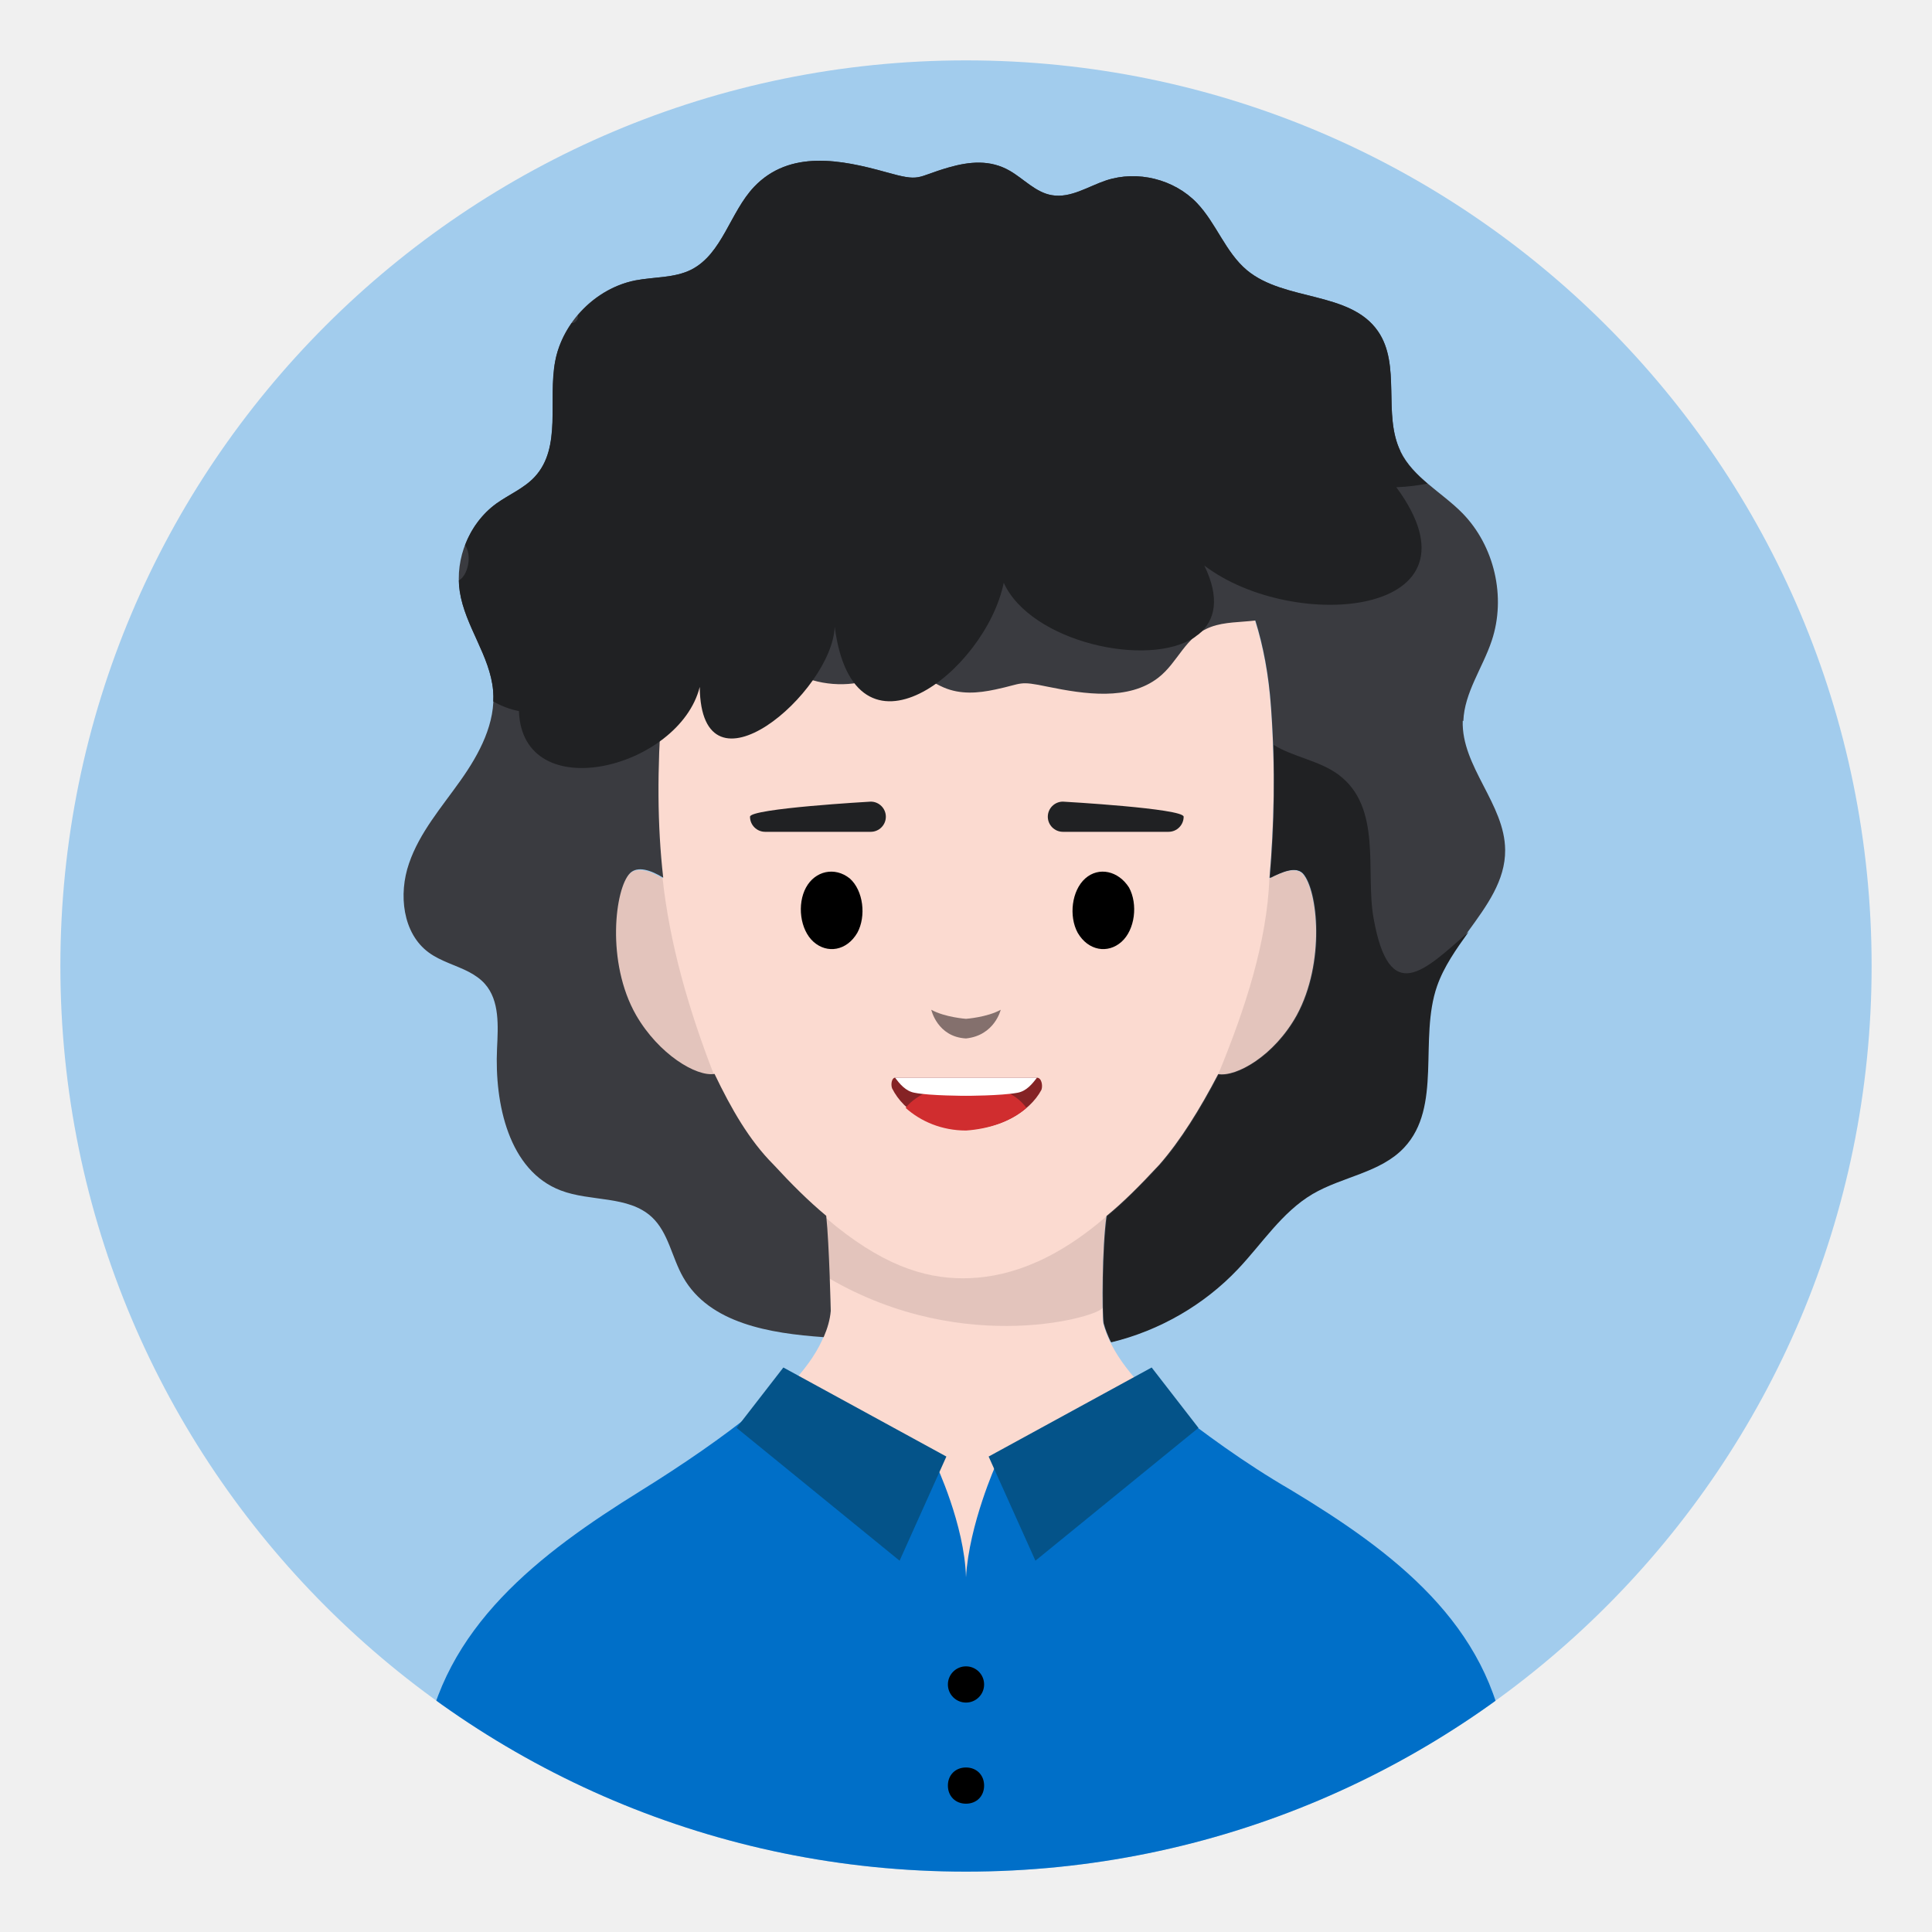
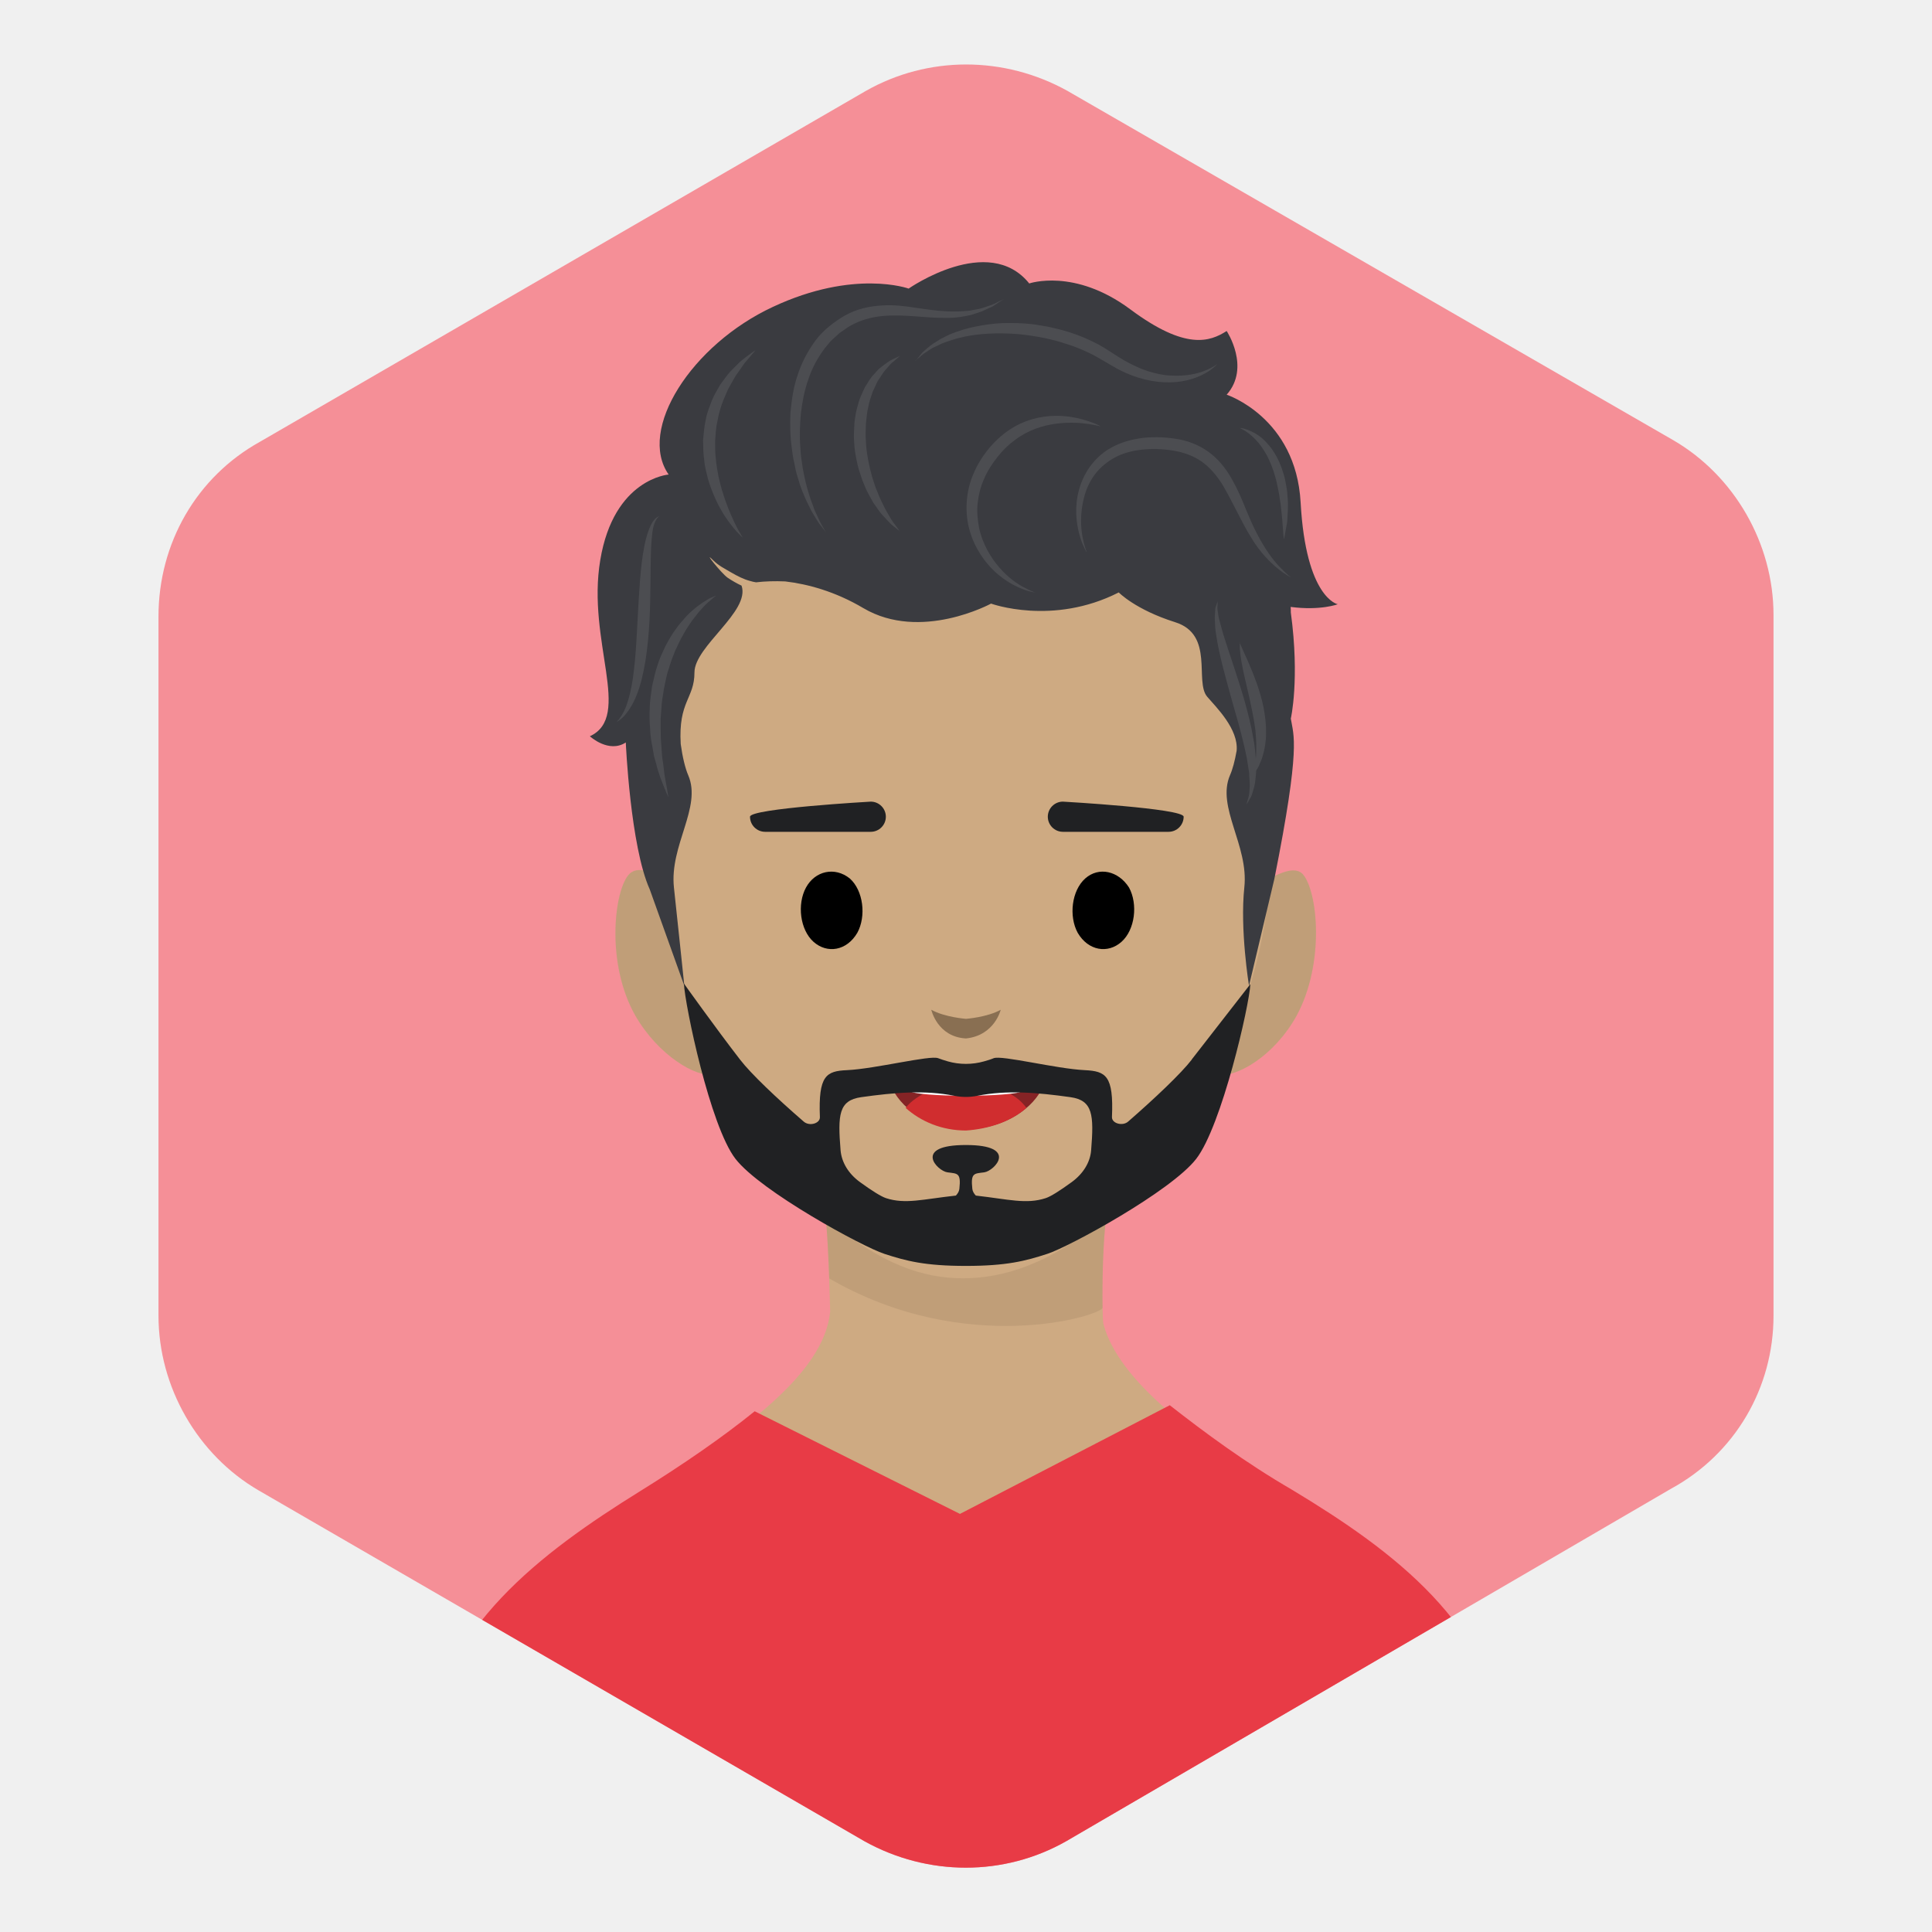
<svg xmlns="http://www.w3.org/2000/svg" viewBox="0 0 128 128">
  <defs />
-   <circle fill="#a2cced" cx="64" cy="64" r="60" />
-   <mask id="mask-5346e3ab-0565-4c3d-9800-b513af8c4ced">
-     <path fill="white" d="M0,0V64H4c0,33.14,26.86,60,60,60s60-26.86,60-60h4V0H0Z" />
+   <path fill="#f58f97" d="M117.5,87.16V40.75c0-4.76-2.61-9.24-6.63-11.58L70.72,6.02c-4.2-2.33-9.24-2.33-13.35,0L17.22,29.27c-4.2,2.33-6.72,6.72-6.72,11.58v46.31c0,4.76,2.61,9.24,6.63,11.58l40.15,23.25c4.2,2.33,9.24,2.33,13.35,0l40.05-23.34c4.29-2.33,6.82-6.72,6.82-11.48Z" />
+   <mask id="mask-d2ab15c5-7962-46a9-846d-e5f83ba82a27">
+     <path fill="white" d="M0,0V64H10.5v23.16c0,4.76,2.61,9.24,6.63,11.58l40.15,23.25c4.2,2.33,9.24,2.33,13.35,0l40.05-23.34c4.29-2.33,6.82-6.72,6.82-11.48v-23.16h10.5V0H0Z" />
  </mask>
-   <g mask="url(#mask-5346e3ab-0565-4c3d-9800-b513af8c4ced)">
+   <g mask="url(#mask-d2ab15c5-7962-46a9-846d-e5f83ba82a27)">
    <g>
-       <path fill="#fbdad0" d="M99.6,116.1c-1.1-8.1-7.5-12.9-14.2-17-6.2-3.8-11.3-7.6-12.3-11.4-.1-.7-.1-5,.2-7.1,1.1-.9,2.2-2,3.5-3.4,1.4-1.6,2.7-3.7,3.9-6,1.2,.2,3.7-1.2,5.2-3.9,1.9-3.5,1.4-8.3,.4-9.4-.5-.5-1.4-.1-2.2,.3,.3-3.5,.4-7.2,.1-11.3-1-14.3-11.3-18.2-20.2-18.2s-19,3.9-20.2,18.2c-.3,4.1-.3,7.8,.1,11.3-.8-.5-1.7-.8-2.2-.3-1,1-1.6,5.9,.4,9.4,1.5,2.6,4,4.1,5.2,3.9,1.1,2.3,2.3,4.4,3.9,6,1.2,1.3,2.3,2.4,3.5,3.4,.2,1.9,.3,6.3,.3,6.3-.4,4.1-5.8,8-12.4,12.1s-13,8.9-14.2,17c-1.1,8.1-1.4,12-1.4,12H101c0,.1-.2-3.8-1.4-11.9Z" />
-       <path fill="#84706d" d="M64,67.5s-1.4-.1-2.3-.6c0,0,.4,1.8,2.3,1.9,1.9-.2,2.3-1.9,2.3-1.9-.9,.5-2.3,.6-2.3,.6Z" />
-       <path fill="#84706d" opacity="0.2" d="M43.9,58.2c-.8-.5-1.7-.8-2.2-.3-1,1-1.6,5.9,.4,9.4,1.5,2.6,4,4.1,5.2,3.9-1.69-4.35-2.93-8.68-3.4-13Z" />
-       <path fill="#84706d" opacity="0.2" d="M84.1,58.2c-.16,4.14-1.55,8.52-3.4,13,1.2,.2,3.7-1.2,5.2-3.9,1.9-3.5,1.4-8.3,.4-9.4-.5-.5-1.4-.1-2.2,.3Z" />
-       <path fill="#84706d" opacity="0.2" d="M73.05,86.64c-.03-1.59,.02-4.45,.25-6.05-3.7,3.2-6.9,4.1-9.5,4.1s-5.44-.89-9.09-4.01c0,0,0,0,0,0,.1,1.02,.18,2.68,.23,4.02,9.07,5.28,18.12,2.44,18.11,1.93Z" />
+       <path fill="#ceaa82" d="M99.6,116.1c-1.1-8.1-7.5-12.9-14.2-17-6.2-3.8-11.3-7.6-12.3-11.4-.1-.7-.1-5,.2-7.1,1.1-.9,2.2-2,3.5-3.4,1.4-1.6,2.7-3.7,3.9-6,1.2,.2,3.7-1.2,5.2-3.9,1.9-3.5,1.4-8.3,.4-9.4-.5-.5-1.4-.1-2.2,.3,.3-3.5,.4-7.2,.1-11.3-1-14.3-11.3-18.2-20.2-18.2s-19,3.9-20.2,18.2c-.3,4.1-.3,7.8,.1,11.3-.8-.5-1.7-.8-2.2-.3-1,1-1.6,5.9,.4,9.4,1.5,2.6,4,4.1,5.2,3.9,1.1,2.3,2.3,4.4,3.9,6,1.2,1.3,2.3,2.4,3.5,3.4,.2,1.9,.3,6.3,.3,6.3-.4,4.1-5.8,8-12.4,12.1s-13,8.9-14.2,17c-1.1,8.1-1.4,12-1.4,12H101c0,.1-.2-3.8-1.4-11.9Z" />
+       <path fill="#896f52" d="M64,67.5s-1.4-.1-2.3-.6c0,0,.4,1.8,2.3,1.9,1.9-.2,2.3-1.9,2.3-1.9-.9,.5-2.3,.6-2.3,.6Z" />
+       <path fill="#896f52" opacity="0.2" d="M43.9,58.2c-.8-.5-1.7-.8-2.2-.3-1,1-1.6,5.9,.4,9.4,1.5,2.6,4,4.1,5.2,3.9-1.69-4.35-2.93-8.68-3.4-13Z" />
+       <path fill="#896f52" opacity="0.2" d="M84.1,58.2c-.16,4.14-1.55,8.52-3.4,13,1.2,.2,3.7-1.2,5.2-3.9,1.9-3.5,1.4-8.3,.4-9.4-.5-.5-1.4-.1-2.2,.3Z" />
+       <path fill="#896f52" opacity="0.2" d="M73.05,86.64c-.03-1.59,.02-4.45,.25-6.05-3.7,3.2-6.9,4.1-9.5,4.1s-5.44-.89-9.09-4.01c0,0,0,0,0,0,.1,1.02,.18,2.68,.23,4.02,9.07,5.28,18.12,2.44,18.11,1.93Z" />
    </g>
-     <g>
-       <path fill="#006fc8" d="M99.8,115.8c-1.1-8.2-7.5-13-14.3-17.1-3.1-1.8-5.8-3.8-8.1-5.6-4.6,0-7.7,1.8-9.7,4-.8-.1-1.7-.1-1.7-.1,0,0-1.8,4-2,7.5-.1-3.5-2-7.5-2-7.5,0,0-1,0-1.9,.1-2-1.9-5.1-3.4-10.1-3.6-2.1,1.7-4.7,3.5-7.6,5.3-6.6,4.1-13.1,9-14.3,17.1-1.1,8.2-1.4,12.1-1.4,12.1H101.3c-.1-.1-.3-4-1.5-12.2Z" />
-       <circle cx="64" cy="111.6" r="1.2" />
-       <path d="M64,117.1c-.7,0-1.2,.5-1.2,1.2s.5,1.2,1.2,1.2,1.2-.5,1.2-1.2-.5-1.2-1.2-1.2Z" />
-       <polygon fill="#045389" points="51.9 90.6 48.8 94.6 59.6 103.4 62.7 96.5 51.9 90.6" />
-       <polygon fill="#045389" points="76.3 90.6 79.4 94.6 68.6 103.4 65.5 96.5 76.3 90.6" />
-     </g>
+     <path fill="#e83b46" d="M99.9,115.8c-1.1-8.2-7.5-13-14.3-17.1-3.1-1.8-5.8-3.8-8.1-5.6l-13.9,7.2-13.6-6.8c-2.1,1.7-4.7,3.5-7.6,5.3-6.6,4.1-13.1,9-14.3,17.1-1.1,8.2-1.4,12.1-1.4,12.1H101.3c0-.1-.2-4-1.4-12.2Z" />
    <g>
      <path d="M56.3,58.2c0.9,0.8,1.1,2.5,0.5,3.6c-0.7,1.2-2,1.4-2.9,0.6c-0.9-0.8-1.1-2.5-0.5-3.6C54,57.7,55.3,57.4,56.3,58.2z" />
      <path d="M71.9,58.2c-0.9,0.8-1.1,2.5-0.5,3.6c0.7,1.2,2,1.4,2.9,0.6c0.9-0.8,1.1-2.5,0.5-3.6C74.1,57.7,72.8,57.4,71.9,58.2z" />
    </g>
    <g>
      <path fill="#202123" d="M57.69,55.11h-7c-.55,0-1-.45-1-1h0c0-.55,8-1,8-1,.55,0,1,.45,1,1h0c0,.55-.45,1-1,1Z" />
      <path fill="#202123" d="M70.42,55.11h7c.55,0,1-.45,1-1h0c0-.55-8-1-8-1-.55,0-1,.45-1,1h0c0,.55,.45,1,1,1Z" />
    </g>
    <g>
      <path fill="#852325" d="M68.7,71.4h-9.4c-0.2,0-0.3,0.4-0.2,0.7c0.8,1.6,2.7,2.7,5,2.7c2.1,0,4.1-1.1,4.9-2.6C69.1,71.9,69,71.4,68.7,71.4z" />
      <path fill="#D02D2F" d="M68,73.4c-0.7-1-2.2-1.6-4-1.6c-1.7,0-3.3,0.7-4,1.6c1,0.9,2.4,1.5,4,1.5C65.5,74.8,67,74.3,68,73.4z" />
      <path fill="white" d="M68.7,71.4h-9.4c0.3,0.4,0.7,0.9,1.3,1c1,0.2,3.4,0.2,3.4,0.2l0,0l0,0c0,0,2.3,0,3.4-0.2C68,72.3,68.4,71.8,68.7,71.4z" />
    </g>
    <g>
-       <path fill="#3a3b40" d="M96.95,47.77c.07-1.89,1.28-3.52,1.88-5.32,.97-2.89,.18-6.29-1.95-8.46-1.36-1.38-3.24-2.34-4.09-4.08-1.2-2.46,.06-5.72-1.5-7.97-1.85-2.67-6.18-1.96-8.68-4.04-1.42-1.19-2.03-3.11-3.31-4.45-1.51-1.58-3.94-2.18-6.01-1.5-1.2,.4-2.36,1.2-3.61,.98-1.06-.18-1.84-1.07-2.77-1.61-1.31-.76-2.69-.62-4.08-.22-2.21,.64-1.77,.97-4.15,.3-2.92-.81-6.35-1.51-8.72,.98-1.6,1.69-2.1,4.44-4.17,5.49-1.13,.56-2.47,.47-3.71,.71-2.61,.52-4.8,2.73-5.29,5.34-.49,2.6,.45,5.71-1.35,7.66-.71,.77-1.72,1.18-2.57,1.79-1.78,1.3-2.74,3.63-2.41,5.8,.35,2.3,2.01,4.26,2.21,6.57,.19,2.15-.91,4.21-2.16,5.97-1.25,1.77-2.71,3.44-3.41,5.49-.71,2.04-.43,4.64,1.31,5.91,.79,.58,1.81,.84,2.67,1.29,.39,.21,.75,.45,1.05,.79,.98,1.11,.87,2.79,.8,4.27-.17,3.68,.78,8.1,4.22,9.41,1.98,.76,4.47,.32,6.03,1.76,1.11,1.03,1.33,2.68,2.08,3.99,1.74,3.07,5.76,3.72,9.31,3.97,.25-.58,.42-1.15,.47-1.74,0,0-.1-4.4-.3-6.3-1.2-1-2.3-2.1-3.5-3.4-1.6-1.6-2.8-3.7-3.9-6-1.2,.2-3.7-1.3-5.2-3.9-2-3.5-1.4-8.4-.4-9.4,.5-.5,1.4-.2,2.2,.3-.4-3.5-.4-7.2-.1-11.3,.21-2.48,.69-4.63,1.38-6.52,1.46,.29,3.03,.48,4.16,1.17,1.19,.73,1.7,1.91,2.77,2.74,1.26,.97,3.31,1.34,5.04,.92,1.01-.25,1.98-.74,3.02-.6,.89,.11,1.54,.66,2.32,.99,1.1,.47,2.26,.38,3.42,.13,1.86-.39,1.48-.6,3.48-.18,2.45,.5,5.33,.93,7.31-.6,1.34-1.04,1.76-2.73,3.5-3.37,.89-.33,1.94-.3,2.93-.42,.53,1.7,.89,3.6,1.04,5.75,.3,4.1,.2,7.8-.1,11.3,.8-.4,1.7-.8,2.2-.3,1,1.1,1.5,5.9-.4,9.4-1.5,2.7-4,4.1-5.2,3.9-1.2,2.3-2.5,4.4-3.9,6-1.3,1.4-2.4,2.5-3.5,3.4-.3,2.1-.3,6.4-.2,7.1,.11,.42,.28,.83,.48,1.25,3.18-.77,6.14-2.47,8.39-4.85,1.61-1.7,2.91-3.77,4.94-4.97,1.97-1.16,4.51-1.41,6.07-3.08,2.54-2.71,.96-7.2,2.18-10.7,.45-1.29,1.27-2.45,2.09-3.59,1.24-1.71,2.48-3.38,2.46-5.41-.02-3.04-2.91-5.53-2.81-8.56Z" />
-       <path fill="#202123" d="M92.79,29.91c-1.2-2.46,.06-5.72-1.5-7.97-1.85-2.67-6.18-1.96-8.68-4.04-1.42-1.19-2.03-3.11-3.31-4.45-1.51-1.58-3.94-2.18-6.01-1.5-1.2,.4-2.36,1.2-3.61,.98-1.06-.18-1.84-1.07-2.77-1.61-1.31-.76-2.69-.62-4.08-.22-2.21,.64-1.77,.97-4.15,.3-2.92-.81-6.35-1.51-8.72,.98-1.6,1.69-2.1,4.44-4.17,5.49-1.13,.56-2.47,.47-3.71,.71-1.49,.3-2.83,1.16-3.81,2.32,.1,.2-.17,.53-.4,.51-.53,.76-.92,1.61-1.09,2.52-.49,2.6,.45,5.71-1.35,7.66-.71,.77-1.72,1.18-2.57,1.79-.93,.68-1.64,1.65-2.05,2.74,.49,.68,.18,2.03-.41,2.33,0,.25,.02,.49,.06,.74,.35,2.3,2.01,4.26,2.21,6.57,.02,.24,.02,.47,.01,.71,.54,.31,1.11,.53,1.7,.64,.23,6.43,10.63,3.8,11.98-1.6,.08,7.83,8.78,.35,8.94-3.99,1.29,9.81,10,2.96,11.2-2.91,1.78,3.92,9.56,5.68,12.66,3.6,.09-.08,.19-.14,.28-.21,1.07-.9,1.4-2.37,.35-4.53,5.96,4.53,19.01,3.35,12.72-5.19,.78-.03,1.46-.12,2.06-.24-.73-.62-1.39-1.28-1.8-2.13Z" />
-       <path fill="#202123" d="M84.15,58.17c.8-.4,1.7-.8,2.2-.3,1,1.1,1.5,5.9-.4,9.4-.94,1.7-2.29,2.88-3.45,3.48-.69,.36-1.31,.51-1.76,.45-1.2,2.29-2.49,4.38-3.89,5.98-1.3,1.4-2.4,2.5-3.5,3.4-.3,2.1-.3,6.4-.2,7.1,.11,.42,.28,.83,.48,1.25,3.18-.77,6.14-2.47,8.39-4.85,1.61-1.7,2.91-3.77,4.94-4.97,1.97-1.16,4.51-1.41,6.07-3.08,2.54-2.71,.96-7.2,2.18-10.7,.45-1.29,1.27-2.45,2.09-3.59-2.94,2.58-5.25,4.98-6.3-.92-.55-3.08,.6-7.34-2.34-9.51-1.25-.92-3.02-1.17-4.28-1.96,.11,3.13,.01,6.04-.23,8.82Z" />
+       <path fill="#3a3b40" d="M88.62,40.03s-2.1-.4-2.45-6.74c-.31-5.64-4.9-7.14-4.9-7.14,1.6-1.81,0-4.22,0-4.22-1.1,.7-2.7,1.31-6.39-1.44-3.7-2.75-6.69-1.71-6.69-1.71-2.7-3.36-7.99,.34-7.99,.34,0,0-3.6-1.31-8.99,1.21-5.4,2.51-8.99,8.14-6.91,11.11,0,0-3.63,.26-4.53,5.66-.91,5.4,2.16,10.36-.69,11.68,0,0,1.25,1.15,2.38,.41,0,0,0,0,0,0,0,0,.3,6.88,1.59,9.74l2.29,6.39s-.39-3.74-.69-6.52c-.3-2.79,1.86-5.31,.95-7.43-.2-.46-.38-1.2-.5-2.07-.17-2.85,.91-3.01,.91-4.75s3.71-4.04,3.12-5.75c-.3-.14-.62-.32-.93-.53-.43-.31-1.7-1.91-.94-1.14,.39,.38,.74,.53,1.17,.79,.43,.25,.85,.46,1.23,.56,.16,.05,.3,.08,.43,.1,.6-.07,1.24-.09,1.93-.06,1.47,.17,3.31,.66,5.18,1.77,3.8,2.24,8.46-.3,8.46-.3,0,0,4.08,1.49,8.46-.74,0,0,1.1,1.14,3.73,1.97,2.63,.82,1.27,3.93,2.13,4.94,.62,.72,2.08,2.15,1.95,3.58-.12,.68-.27,1.24-.44,1.62-.91,2.12,1.25,4.65,.95,7.43-.3,2.79,.31,6.52,.31,6.52l1.68-7.08c1.77-8.88,1.27-9.48,1.09-10.62,0,0,.6-2.6,0-7.03,0-.12,0-.25-.01-.37,1.98,.26,3.13-.18,3.13-.18Z" />
+       <path fill="#4c4d51" d="M49.19,35.61s-.16-.15-.42-.43c-.24-.29-.61-.72-.94-1.3-.34-.57-.66-1.29-.91-2.09-.09-.41-.23-.83-.26-1.28-.07-.44-.07-.9-.08-1.35,.05-.45,.07-.91,.18-1.35,.07-.45,.25-.85,.39-1.25,.16-.39,.38-.75,.57-1.08,.23-.31,.44-.61,.66-.86,.23-.24,.45-.45,.64-.64,.2-.18,.4-.31,.54-.43,.31-.23,.49-.35,.49-.35,0,0-.14,.18-.38,.46-.12,.15-.28,.31-.43,.52-.15,.22-.31,.46-.5,.72-.17,.27-.32,.58-.5,.88-.14,.33-.3,.67-.43,1.04-.12,.37-.23,.75-.29,1.15-.1,.39-.1,.81-.14,1.22,0,.41-.01,.83,.05,1.23,.03,.41,.11,.8,.18,1.19,.1,.38,.17,.75,.3,1.1,.1,.35,.23,.67,.34,.97,.24,.59,.47,1.08,.65,1.41,.19,.33,.3,.52,.3,.52Z" />
+       <path fill="#4c4d51" d="M60.66,23.91s.05-.07,.15-.19c.11-.11,.22-.32,.46-.51,.12-.1,.24-.21,.38-.32,.15-.11,.31-.21,.49-.32,.17-.12,.38-.21,.59-.32,.21-.11,.44-.2,.69-.28,.49-.18,1.03-.31,1.62-.41,.58-.1,1.21-.17,1.85-.16,.64,0,1.31,.03,1.98,.15,.34,.05,.67,.11,1.01,.2,.34,.07,.67,.17,1,.27,.66,.21,1.3,.49,1.91,.81,.61,.34,1.13,.72,1.66,1.03,.51,.29,1.05,.55,1.57,.72,.53,.17,1.04,.28,1.53,.3,.97,.06,1.79-.11,2.32-.34,.54-.22,.8-.44,.8-.44,0,0-.06,.06-.17,.17-.12,.1-.3,.26-.56,.41-.51,.3-1.34,.64-2.4,.65-1.05,.03-2.27-.24-3.45-.86-.56-.31-1.12-.66-1.67-.96-.57-.29-1.17-.54-1.79-.73-.31-.1-.62-.2-.94-.27-.31-.08-.63-.15-.95-.2-.63-.11-1.26-.19-1.87-.21-1.22-.05-2.38,.04-3.32,.29-.24,.05-.46,.13-.67,.2-.21,.07-.42,.13-.6,.23-.18,.09-.36,.16-.51,.24-.15,.09-.28,.18-.4,.26-.25,.14-.41,.33-.54,.42-.12,.1-.19,.16-.19,.16Z" />
+       <path fill="#4c4d51" d="M59.63,35.21s-.17-.13-.45-.36c-.14-.11-.3-.27-.47-.46-.18-.19-.39-.41-.56-.67-.09-.13-.19-.27-.29-.41-.08-.15-.17-.31-.26-.47-.19-.32-.33-.68-.48-1.06-.13-.38-.27-.78-.35-1.2-.09-.42-.16-.84-.18-1.28-.04-.43,0-.87,.02-1.3,.05-.43,.12-.85,.25-1.24,.09-.4,.29-.76,.44-1.1,.21-.32,.37-.64,.61-.87,.11-.12,.21-.24,.31-.34,.11-.1,.23-.18,.33-.26,.21-.16,.39-.29,.56-.37,.33-.16,.52-.24,.52-.24,0,0-.16,.14-.43,.37-.15,.1-.29,.27-.45,.46-.17,.17-.32,.41-.48,.66-.18,.23-.28,.55-.44,.85-.1,.33-.24,.65-.3,1.02-.09,.36-.12,.74-.16,1.13-.01,.39-.04,.79,0,1.18,.01,.4,.07,.79,.14,1.18,.07,.39,.16,.76,.26,1.13,.12,.35,.21,.71,.36,1.03,.12,.32,.26,.62,.4,.89,.13,.28,.27,.51,.4,.73,.12,.22,.24,.4,.36,.54,.22,.29,.33,.47,.33,.47Z" />
+       <path fill="#4c4d51" d="M68.65,39.27s-.07-.01-.21-.04c-.14-.03-.35-.07-.6-.17-.5-.18-1.21-.53-1.91-1.17-.69-.64-1.36-1.58-1.69-2.75-.33-1.16-.27-2.54,.25-3.74,.25-.6,.59-1.15,.99-1.64,.38-.47,.87-.93,1.36-1.26,1.01-.69,2.16-.95,3.1-.95,.95-.01,1.71,.2,2.22,.37,.51,.17,.77,.33,.77,.33,0,0-.3-.08-.82-.16-.52-.08-1.27-.13-2.14-.02-.86,.11-1.85,.42-2.7,1.06-.44,.32-.81,.67-1.18,1.14-.35,.44-.67,.93-.89,1.45-.23,.52-.37,1.07-.43,1.63-.06,.56,0,1.11,.1,1.64,.23,1.05,.77,1.96,1.35,2.62,.58,.67,1.21,1.1,1.67,1.33,.46,.25,.76,.34,.76,.34Z" />
+       <path fill="#4c4d51" d="M54.75,35.31s-.06-.08-.18-.24c-.11-.16-.31-.36-.49-.68-.09-.16-.2-.33-.31-.52-.1-.2-.2-.41-.32-.64-.21-.46-.44-1-.6-1.61-.1-.3-.17-.62-.23-.96-.08-.33-.13-.68-.17-1.04-.1-.72-.12-1.49-.08-2.29,.08-.79,.18-1.62,.46-2.43,.25-.81,.66-1.6,1.17-2.3,.5-.7,1.27-1.28,1.95-1.68,.79-.45,1.63-.63,2.44-.68,.81-.06,1.57,.04,2.27,.15,.7,.1,1.36,.2,1.96,.23,.6,.04,1.15,.01,1.64-.04,.24-.05,.47-.09,.67-.13,.21-.05,.39-.13,.56-.18,.34-.1,.58-.25,.76-.33,.18-.08,.27-.13,.27-.13,0,0-.09,.06-.25,.16-.17,.09-.38,.3-.72,.43-.17,.07-.35,.17-.55,.25-.21,.07-.44,.14-.68,.22-.5,.11-1.08,.21-1.71,.19-1.26,.02-2.71-.26-4.17-.12-.72,.07-1.46,.28-2.08,.63-.16,.08-.33,.22-.5,.33l-.25,.17s-.13,.12-.19,.18c-.14,.13-.29,.25-.42,.39l-.37,.45c-.46,.62-.84,1.31-1.08,2.06-.26,.73-.4,1.5-.49,2.24-.06,.75-.1,1.48-.04,2.17,.02,.35,.04,.69,.1,1.01,.04,.33,.09,.64,.16,.94,.12,.6,.28,1.14,.44,1.61,.09,.23,.17,.45,.24,.66,.09,.2,.17,.37,.25,.54,.14,.33,.3,.57,.39,.74,.1,.17,.15,.26,.15,.26Z" />
+       <path fill="#4c4d51" d="M43.69,34.19s-.04,.04-.12,.11c-.07,.08-.14,.2-.21,.38-.14,.35-.18,.91-.22,1.56-.06,1.32-.02,3.1-.11,4.9-.1,1.79-.33,3.61-.85,4.91-.25,.65-.59,1.13-.86,1.42-.28,.29-.51,.37-.49,.38,0,0,.04-.04,.11-.12,.08-.07,.16-.2,.26-.36,.21-.32,.4-.83,.55-1.47,.3-1.27,.4-3.04,.49-4.81,.1-1.77,.18-3.57,.45-4.91,.13-.67,.32-1.22,.53-1.57,.22-.37,.48-.41,.46-.42Z" />
+       <path fill="#4c4d51" d="M47.42,39.48s-.19,.14-.49,.41c-.15,.13-.32,.3-.5,.51-.19,.2-.37,.46-.58,.72-.19,.28-.4,.58-.58,.92-.2,.33-.36,.7-.54,1.08-.16,.39-.31,.79-.43,1.21-.15,.41-.21,.86-.31,1.29-.06,.44-.16,.88-.17,1.32-.02,.22-.03,.44-.05,.65,0,.22,0,.43,0,.64,0,.42,.01,.83,.05,1.22,.02,.39,.05,.76,.11,1.1,.05,.34,.07,.66,.12,.93,.05,.28,.1,.52,.13,.71,.07,.4,.1,.63,.1,.63,0,0-.1-.21-.25-.59-.15-.38-.39-.92-.55-1.6-.05-.17-.1-.35-.15-.53-.03-.19-.07-.38-.1-.58-.08-.4-.15-.82-.16-1.27-.04-.44-.05-.9-.02-1.37,0-.47,.1-.94,.15-1.42,.12-.46,.2-.94,.36-1.38,.13-.45,.34-.87,.53-1.28,.21-.39,.42-.77,.67-1.1,.23-.34,.49-.62,.73-.89,.5-.51,.98-.85,1.34-1.06,.17-.12,.32-.16,.42-.21,.1-.04,.15-.07,.15-.07Z" />
+       <path fill="#4c4d51" d="M71.97,36.56s-.04-.08-.12-.24c-.07-.16-.19-.39-.28-.71-.19-.63-.39-1.59-.18-2.74,.11-.57,.32-1.19,.69-1.76,.37-.57,.9-1.11,1.56-1.46,.66-.37,1.41-.56,2.18-.65,.76-.07,1.55-.03,2.31,.11,.79,.15,1.54,.49,2.16,1,.62,.51,1.07,1.15,1.41,1.79,.35,.63,.61,1.26,.85,1.86,.25,.59,.48,1.14,.74,1.62,.5,.97,1.04,1.72,1.49,2.18,.45,.46,.74,.7,.74,.7,0,0-.08-.05-.23-.14-.15-.09-.37-.23-.62-.44-.51-.41-1.2-1.09-1.78-2.07-.6-.96-1.14-2.18-1.81-3.35-.34-.58-.76-1.12-1.28-1.54-.52-.42-1.16-.68-1.82-.82-.7-.14-1.4-.18-2.1-.13-.68,.05-1.35,.2-1.92,.49-.57,.29-1.06,.69-1.42,1.17-.36,.48-.59,1.02-.72,1.53-.27,1.04-.22,1.98-.1,2.61,.06,.32,.12,.56,.18,.73,.06,.17,.09,.25,.09,.25Z" />
+       <path fill="#4c4d51" d="M82.12,28.35s.14,0,.37,.07c.23,.07,.56,.2,.9,.44,.17,.12,.35,.27,.51,.45,.16,.18,.33,.37,.47,.6,.29,.44,.52,.96,.67,1.49,.09,.27,.13,.54,.18,.81,.06,.27,.07,.53,.09,.79,.05,.51,0,.99-.02,1.4,0,.2-.05,.39-.08,.55-.03,.16-.05,.3-.07,.42-.04,.23-.08,.36-.08,.36,0,0-.02-.14-.04-.37,0-.12-.02-.26-.03-.42-.02-.16-.02-.35-.04-.54-.05-.4-.07-.86-.16-1.34-.03-.24-.07-.49-.13-.74-.05-.25-.1-.5-.18-.75-.13-.5-.33-.97-.54-1.39-.23-.41-.48-.78-.75-1.05-.53-.56-1.04-.77-1.04-.77Z" />
+       <path fill="#4c4d51" d="M80.67,39.85s0,.05,0,.16c0,.1-.03,.26,0,.44,.04,.19,.04,.39,.12,.65,.07,.25,.14,.53,.23,.84,.37,1.22,.96,2.84,1.44,4.51,.23,.84,.45,1.68,.58,2.5,.09,.4,.11,.81,.15,1.18,.03,.38,.03,.74,.03,1.07-.04,.34-.05,.64-.12,.91-.08,.26-.13,.49-.21,.67-.19,.34-.31,.52-.31,.52,0,0,.06-.22,.16-.57,.04-.18,.04-.41,.06-.66,.01-.25-.04-.55-.04-.86-.05-.31-.1-.65-.16-1.01-.08-.36-.15-.73-.25-1.12-.19-.77-.42-1.6-.66-2.42-.46-1.65-.94-3.33-1.12-4.63-.06-.32-.07-.63-.08-.9-.03-.26,.02-.52,.02-.71,0-.2,.09-.33,.11-.43,.03-.1,.05-.15,.05-.15Z" />
+       <path fill="#4c4d51" d="M82.12,42.56s.23,.52,.58,1.3c.34,.78,.77,1.84,1.01,2.99,.11,.57,.18,1.16,.17,1.72,0,.55-.09,1.08-.22,1.5-.05,.22-.15,.4-.21,.56-.06,.17-.15,.3-.22,.41-.14,.21-.22,.33-.22,.33,0,0,.03-.14,.08-.39,.03-.12,.06-.27,.07-.44,.02-.17,.06-.35,.06-.56,.02-.41,.02-.88-.03-1.39,0-.25-.07-.51-.1-.78-.05-.27-.09-.53-.15-.8-.21-1.08-.51-2.16-.66-3.01-.08-.42-.12-.79-.14-1.04,0-.25,0-.4,0-.4Z" />
    </g>
+     <path fill="#202123" d="M78.96,70.2c-.72,.93-2.43,2.55-4.22,4.11-.37,.32-1.08,.12-1.07-.3,.12-2.76-.41-3.04-1.8-3.11-1.9-.09-5.51-1.01-6.04-.79-.16,.07-.39,.14-.64,.21-.77,.22-1.62,.22-2.39,0-.25-.07-.48-.15-.64-.21-.53-.22-4.15,.7-6.04,.79-1.38,.06-1.91,.35-1.8,3.11,.02,.42-.69,.63-1.07,.3-1.8-1.56-3.5-3.17-4.22-4.11-1.61-2.08-3.72-5.04-3.72-5.04,.07,1.43,1.73,9.44,3.42,11.62,1.67,2.15,8.41,5.82,9.86,6.29,1.44,.47,2.69,.8,5.4,.8s3.96-.33,5.4-.8c1.45-.47,8.19-4.14,9.86-6.29,1.69-2.18,3.52-10.15,3.59-11.58,0,0-2.27,2.92-3.89,5Zm-6.67,6.01c-.06,.79-.52,1.55-1.29,2.11-.77,.56-1.38,.95-1.72,1.06-1.29,.42-2.43,.08-4.63-.17-.12-.13-.21-.27-.23-.44-.12-1.08,.12-1.01,.79-1.1,.67-.09,2.33-1.81-1.22-1.81s-1.9,1.72-1.22,1.81c.67,.09,.91,.02,.79,1.1-.02,.17-.11,.31-.23,.44-2.2,.24-3.34,.59-4.63,.17-.33-.11-.95-.5-1.72-1.06-.77-.56-1.22-1.31-1.29-2.11-.19-2.34-.13-3.31,1.37-3.52,2.2-.31,4.22-.48,6.17-.09,.5,.1,1.02,.1,1.52,0,1.95-.39,3.97-.22,6.17,.09,1.49,.21,1.56,1.18,1.37,3.52Z" />
  </g>
</svg>
